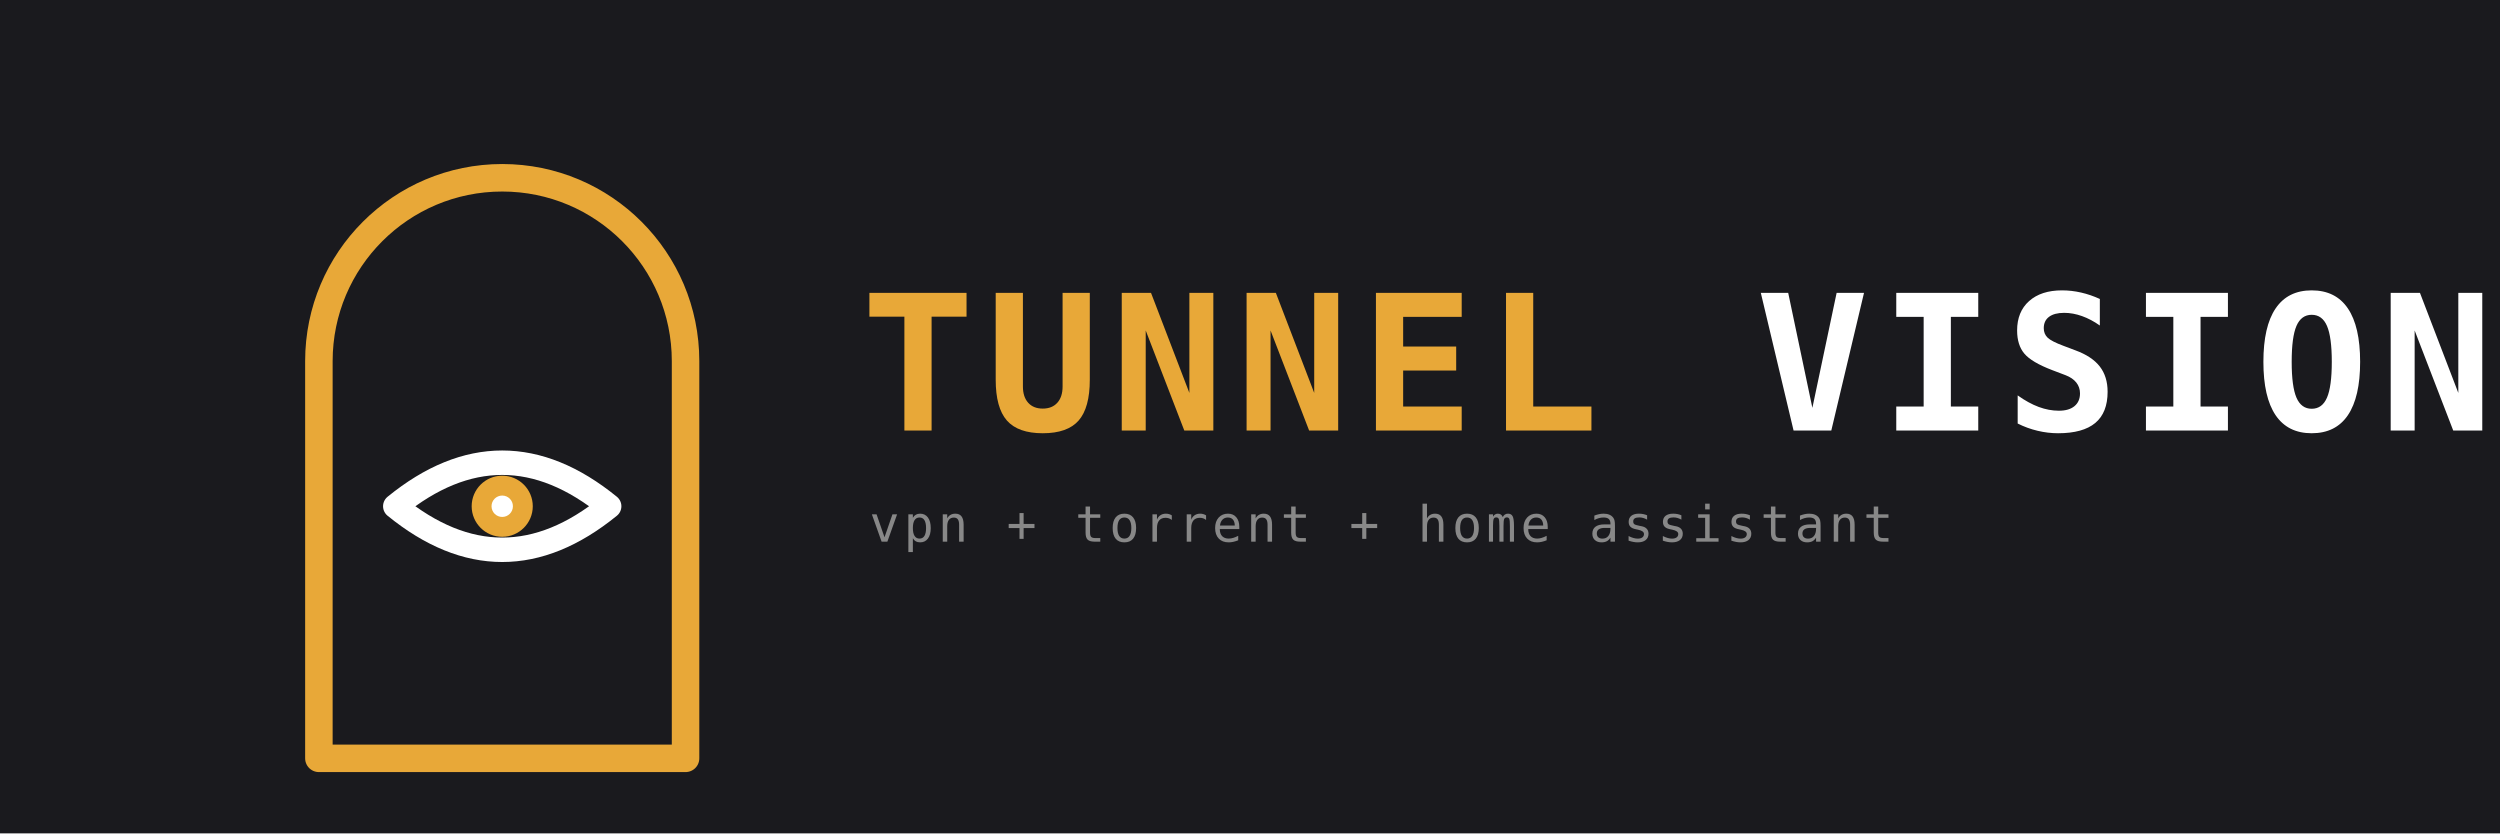
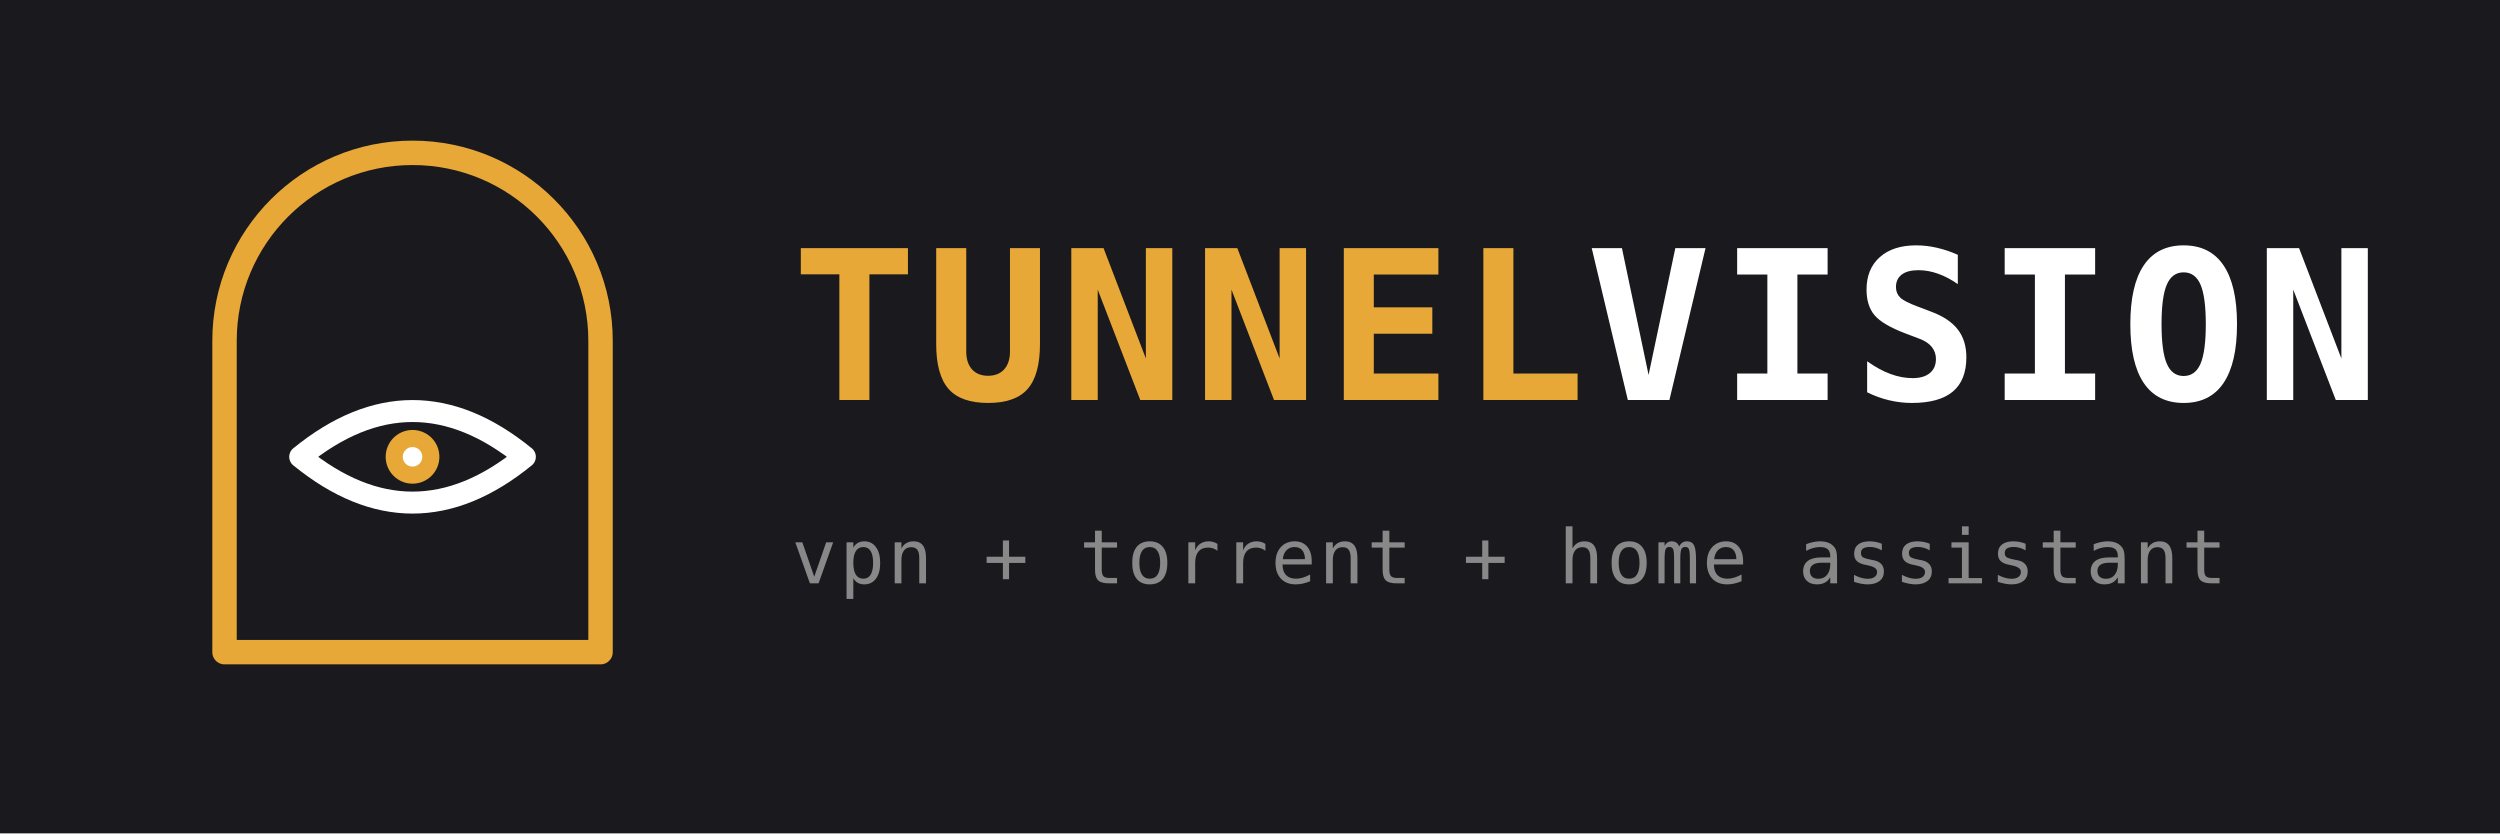
<svg xmlns="http://www.w3.org/2000/svg" viewBox="0 0 900 300" width="900" height="300">
  <rect width="900" height="300" fill="#1A1A1E" />
-   <g transform="translate(40,20) scale(0.55)">
-     <path d="M 136,460 L 136,200 A 120,120 0 0 1 376,200 L 376,460 Z" fill="none" stroke="#E8A838" stroke-width="18" stroke-linejoin="round" />
-     <path d="M 186,295 Q 256,238 326,295 Q 256,352 186,295 Z" fill="none" stroke="#FFFFFF" stroke-width="16" stroke-linejoin="round" />
-     <circle cx="256" cy="295" r="20" fill="#E8A838" />
-     <circle cx="256" cy="295" r="7" fill="#FFFFFF" />
+   <g transform="translate(36,37) scale(0.4395)">
+     <path d="M 102,450 L 102,195 A 154,154 0 0 1 410,195 L 410,450 Z" fill="none" stroke="#E8A838" stroke-width="20" stroke-linejoin="round" stroke-linecap="round" />
+     <path d="M 164,290 Q 256,215 348,290 Q 256,365 164,290 Z" fill="none" stroke="#FFFFFF" stroke-width="18" stroke-linejoin="round" stroke-linecap="round" />
+     <circle cx="256" cy="290" r="22" fill="#E8A838" />
+     <circle cx="256" cy="290" r="8" fill="#FFFFFF" />
  </g>
-   <text x="310" y="155" font-family="monospace" font-weight="bold" font-size="68" fill="#E8A838" letter-spacing="4">TUNNEL</text>
-   <text x="632" y="155" font-family="monospace" font-weight="bold" font-size="68" fill="#FFFFFF" letter-spacing="4">VISION</text>
-   <text x="313" y="195" font-family="monospace" font-size="18" fill="#888888" letter-spacing="1.5">vpn + torrent + home assistant</text>
+   <text x="285" y="144" font-family="monospace" font-weight="bold" font-size="75" fill="#E8A838" letter-spacing="3">TUNNEL<tspan fill="#FFFFFF">VISION</tspan>
+   </text>
+   <text x="285" y="210" font-family="monospace" font-size="27" fill="#888888" letter-spacing="1">vpn + torrent + home assistant</text>
</svg>
